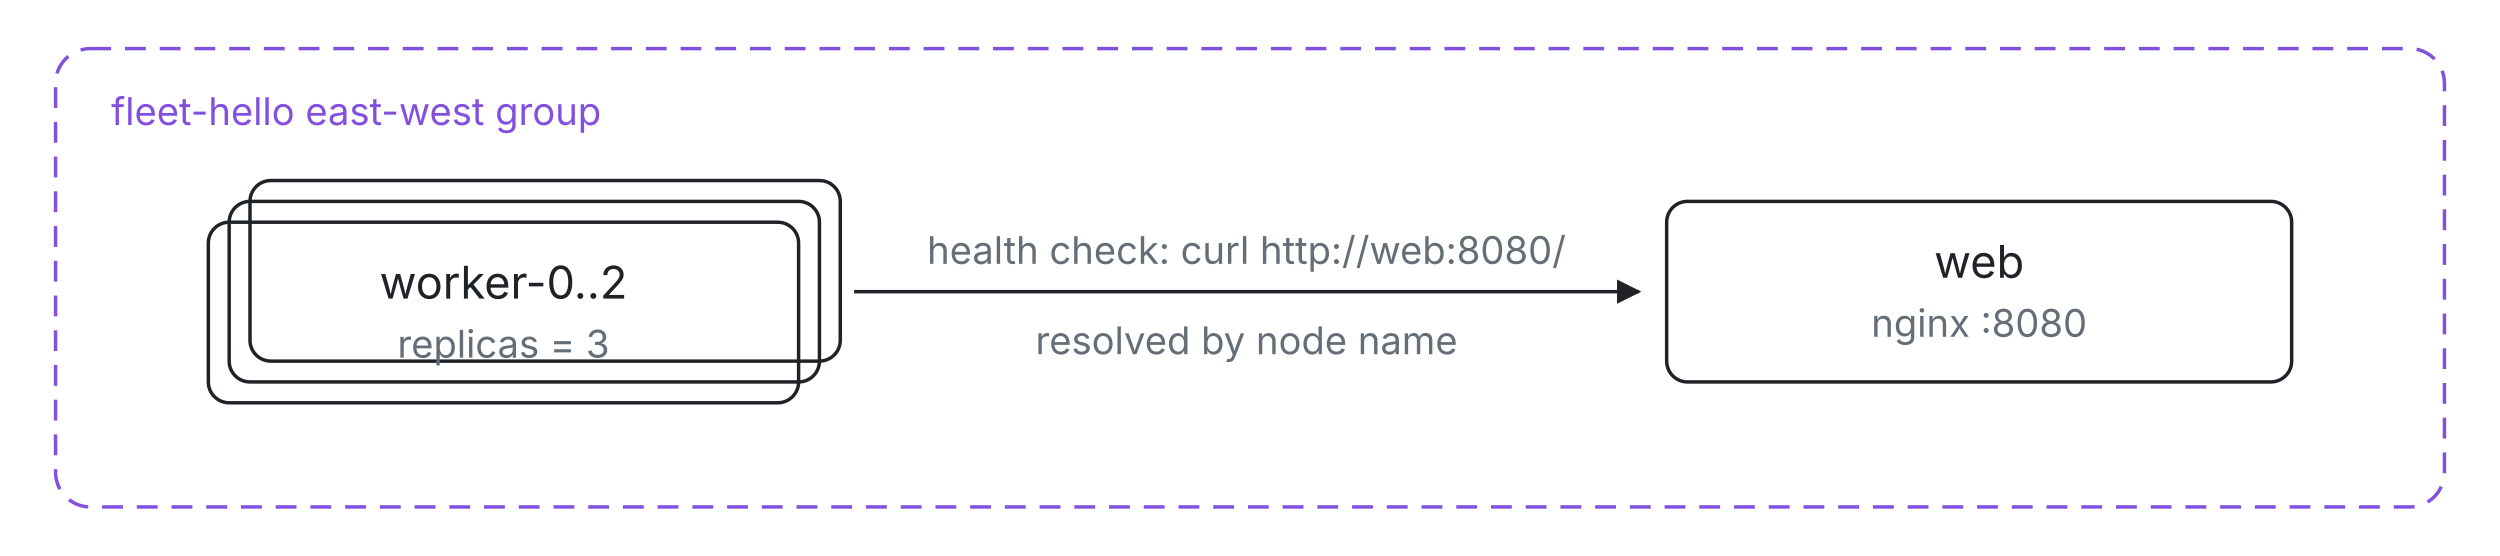
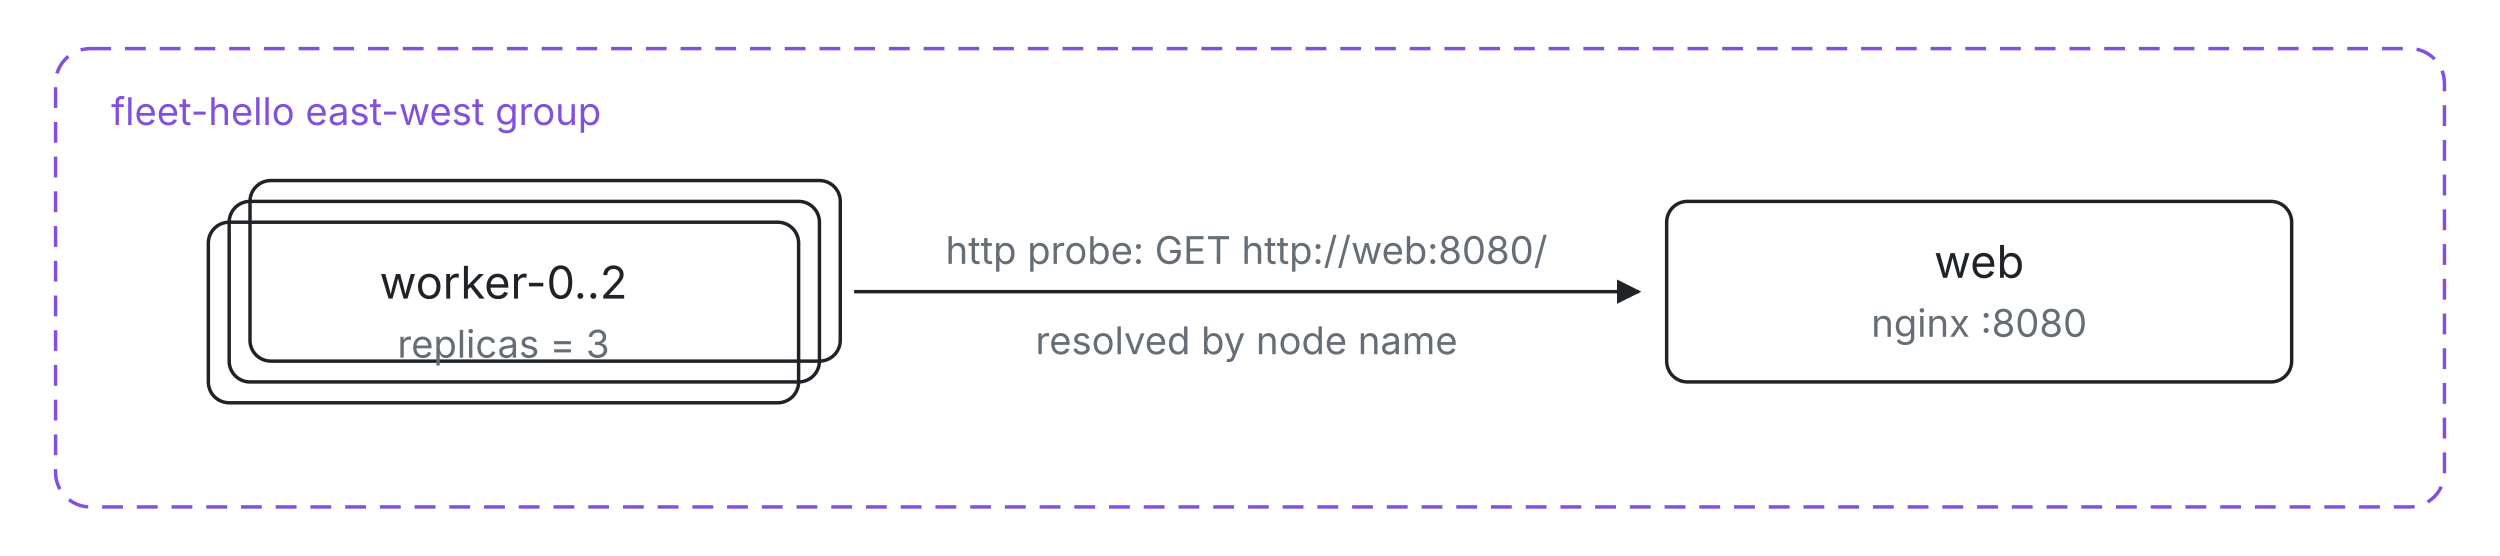
<svg xmlns="http://www.w3.org/2000/svg" viewBox="0 0 720 160" role="img" font-family="system-ui, -apple-system, 'Segoe UI', sans-serif">
  <style>
    svg { color: #1f2328; }
    text { fill: currentColor; }
    .muted { fill: #656d76; }
    .box { stroke: currentColor; fill: none; }
    .edge { stroke: currentColor; fill: none; marker-end: url(#arrow); }
    .arrow { fill: #1f2328; }
    .group { stroke: #8250df; fill: none; stroke-dasharray: 6 4; }
    .accent { fill: #8250df; }
    @media (prefers-color-scheme: dark) {
      svg { color: #e6edf3; }
      .muted { fill: #8b949e; }
      .arrow { fill: #e6edf3; }
      .group { stroke: #a371f7; }
      .accent { fill: #a371f7; }
    }
  </style>
  <defs>
    <marker id="arrow" viewBox="0 0 10 10" refX="9" refY="5" markerWidth="7" markerHeight="7" orient="auto-start-reverse">
      <path d="M0,0 L10,5 L0,10 z" class="arrow" />
    </marker>
  </defs>
  <rect x="16" y="14" width="688" height="132" rx="10" class="group" />
  <text x="32" y="36" font-size="11" class="accent">fleet-hello east-west group</text>
  <rect x="72" y="52" width="170" height="52" rx="6" class="box" />
  <rect x="66" y="58" width="170" height="52" rx="6" class="box" />
  <rect x="60" y="64" width="170" height="52" rx="6" class="box" />
  <text x="145" y="86" font-size="13" text-anchor="middle">worker-0..2</text>
  <text x="145" y="103" font-size="11" text-anchor="middle" class="muted">replicas = 3</text>
  <rect x="480" y="58" width="180" height="52" rx="6" class="box" />
  <text x="570" y="80" font-size="13" text-anchor="middle">web</text>
  <text x="570" y="97" font-size="11" text-anchor="middle" class="muted">nginx :8080</text>
  <line x1="246" y1="84" x2="472" y2="84" class="edge" />
-   <text x="359" y="76" font-size="11" text-anchor="middle" class="muted">health check: curl http://web:8080/</text>
+   <text x="359" y="76" font-size="11" text-anchor="middle" class="muted">http probe: GET http://web:8080/</text>
  <text x="359" y="102" font-size="11" text-anchor="middle" class="muted">resolved by node name</text>
</svg>
